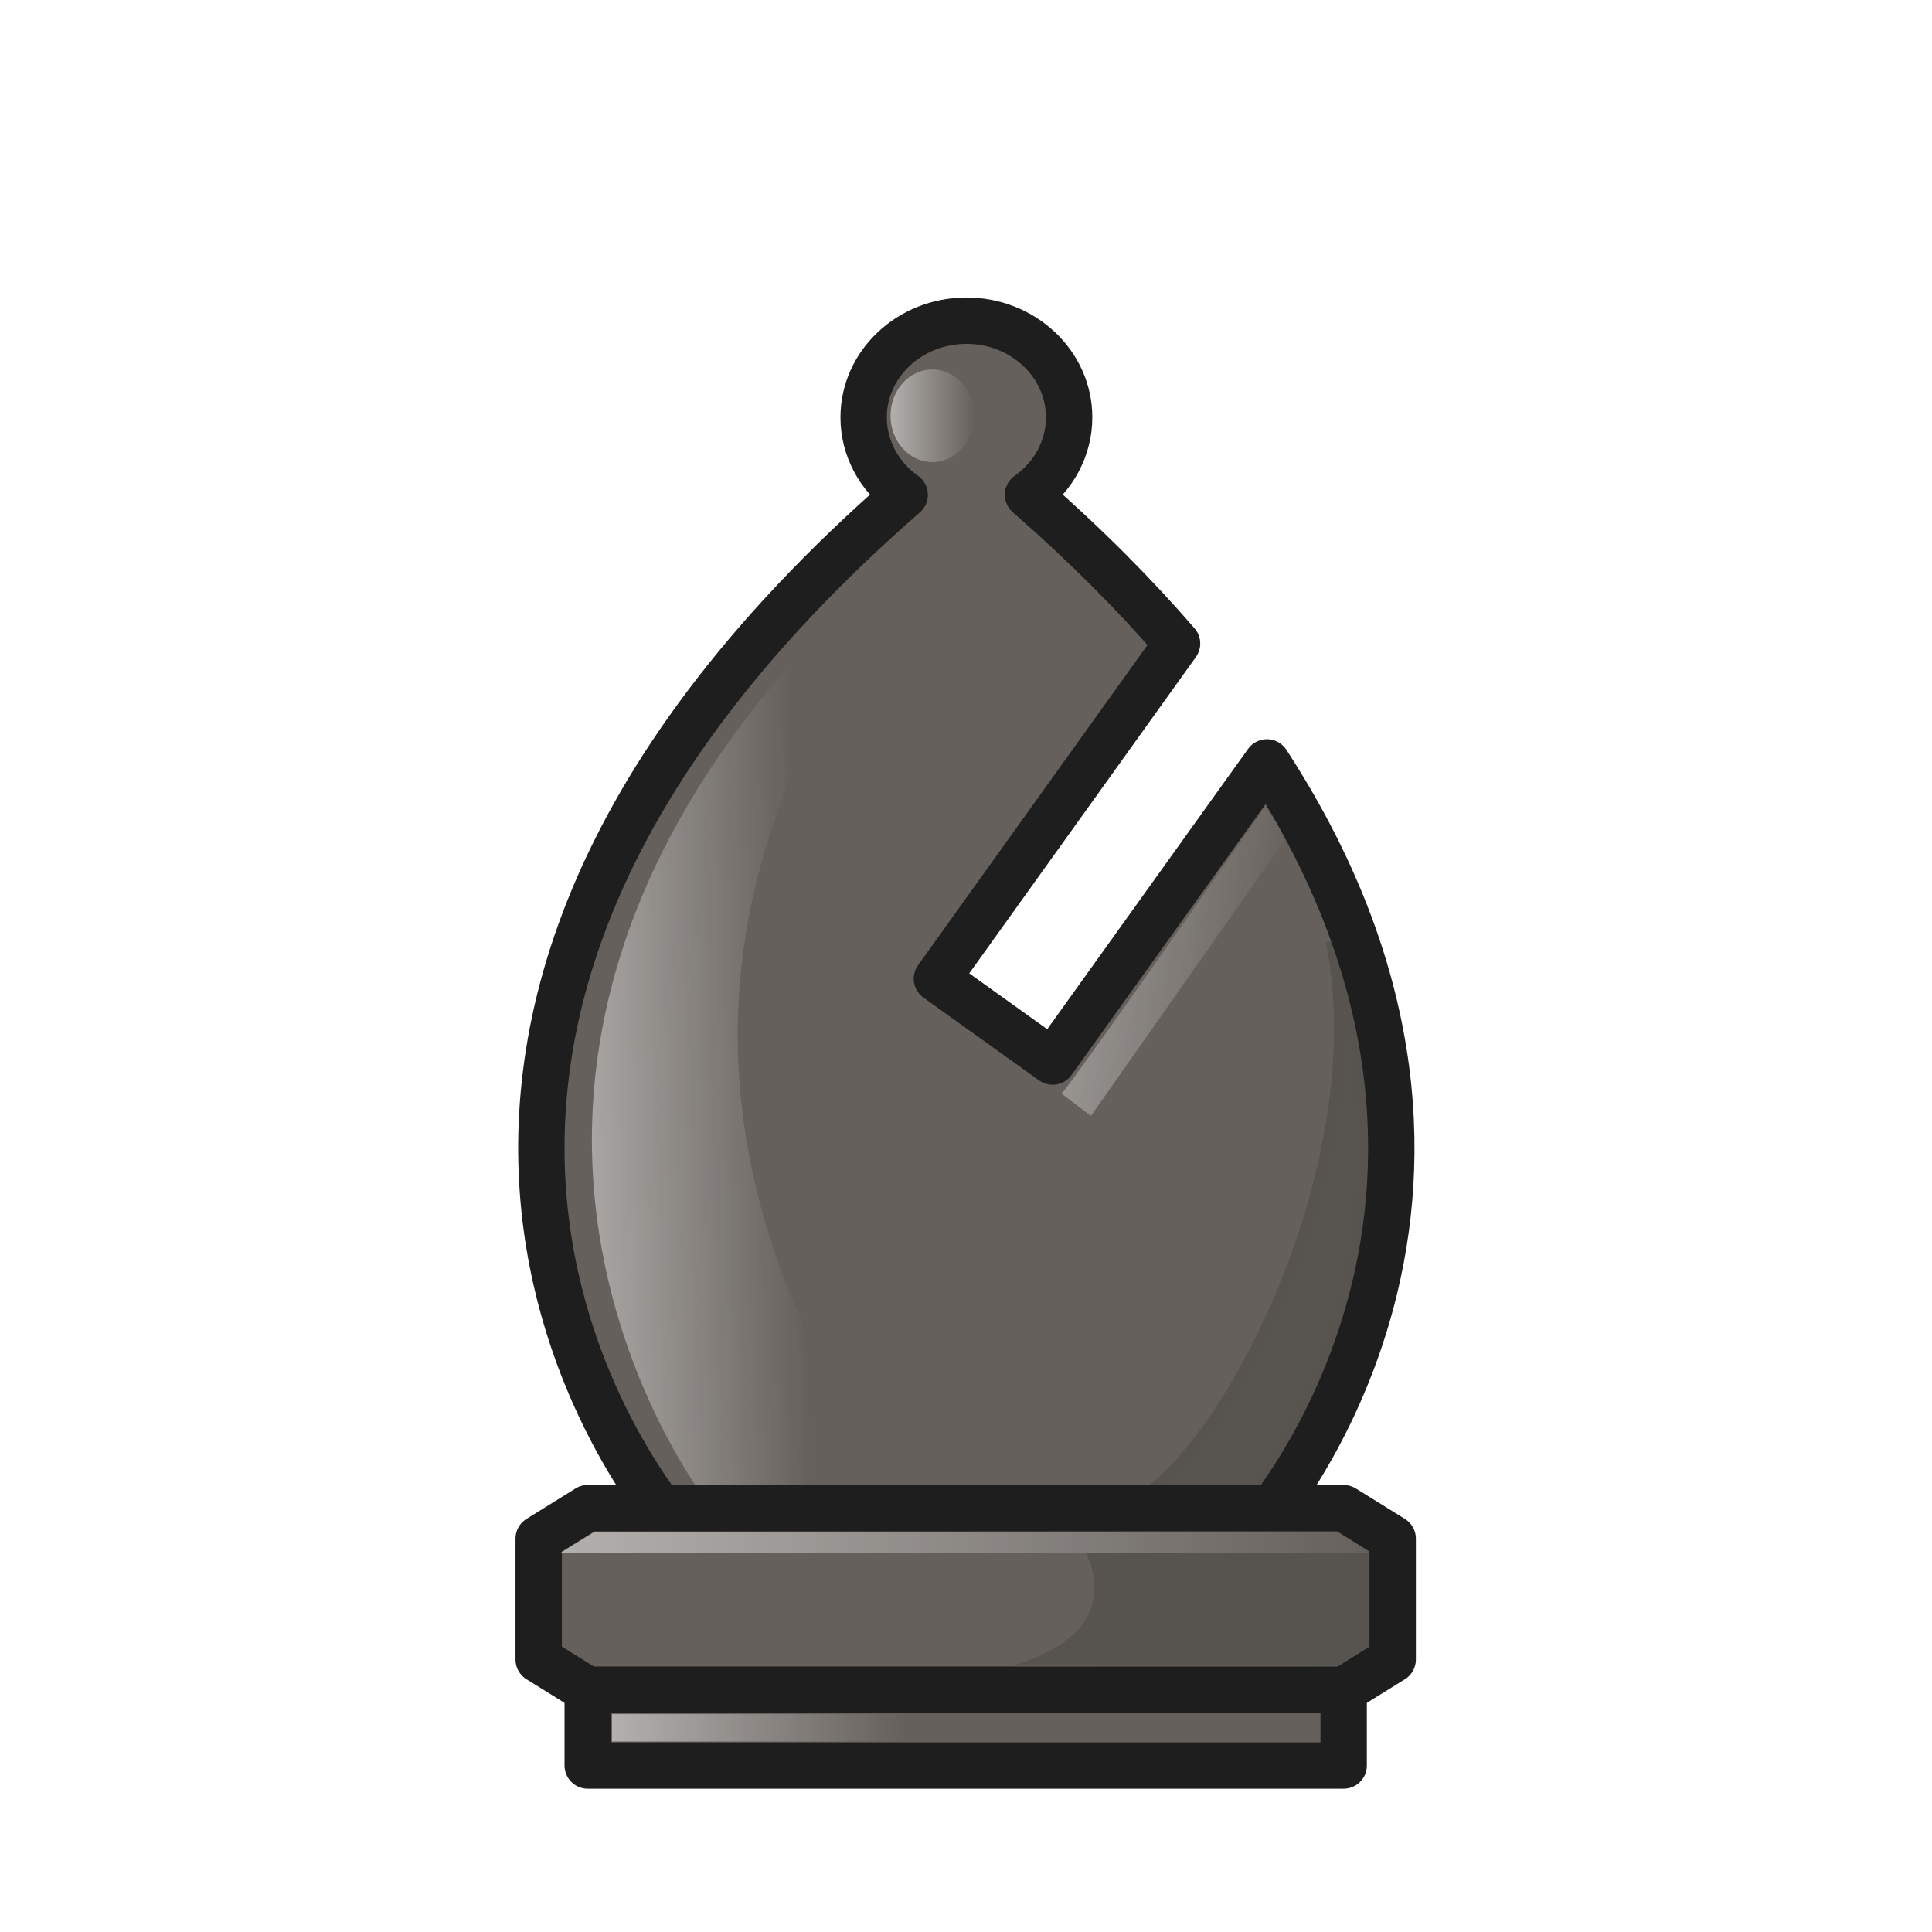
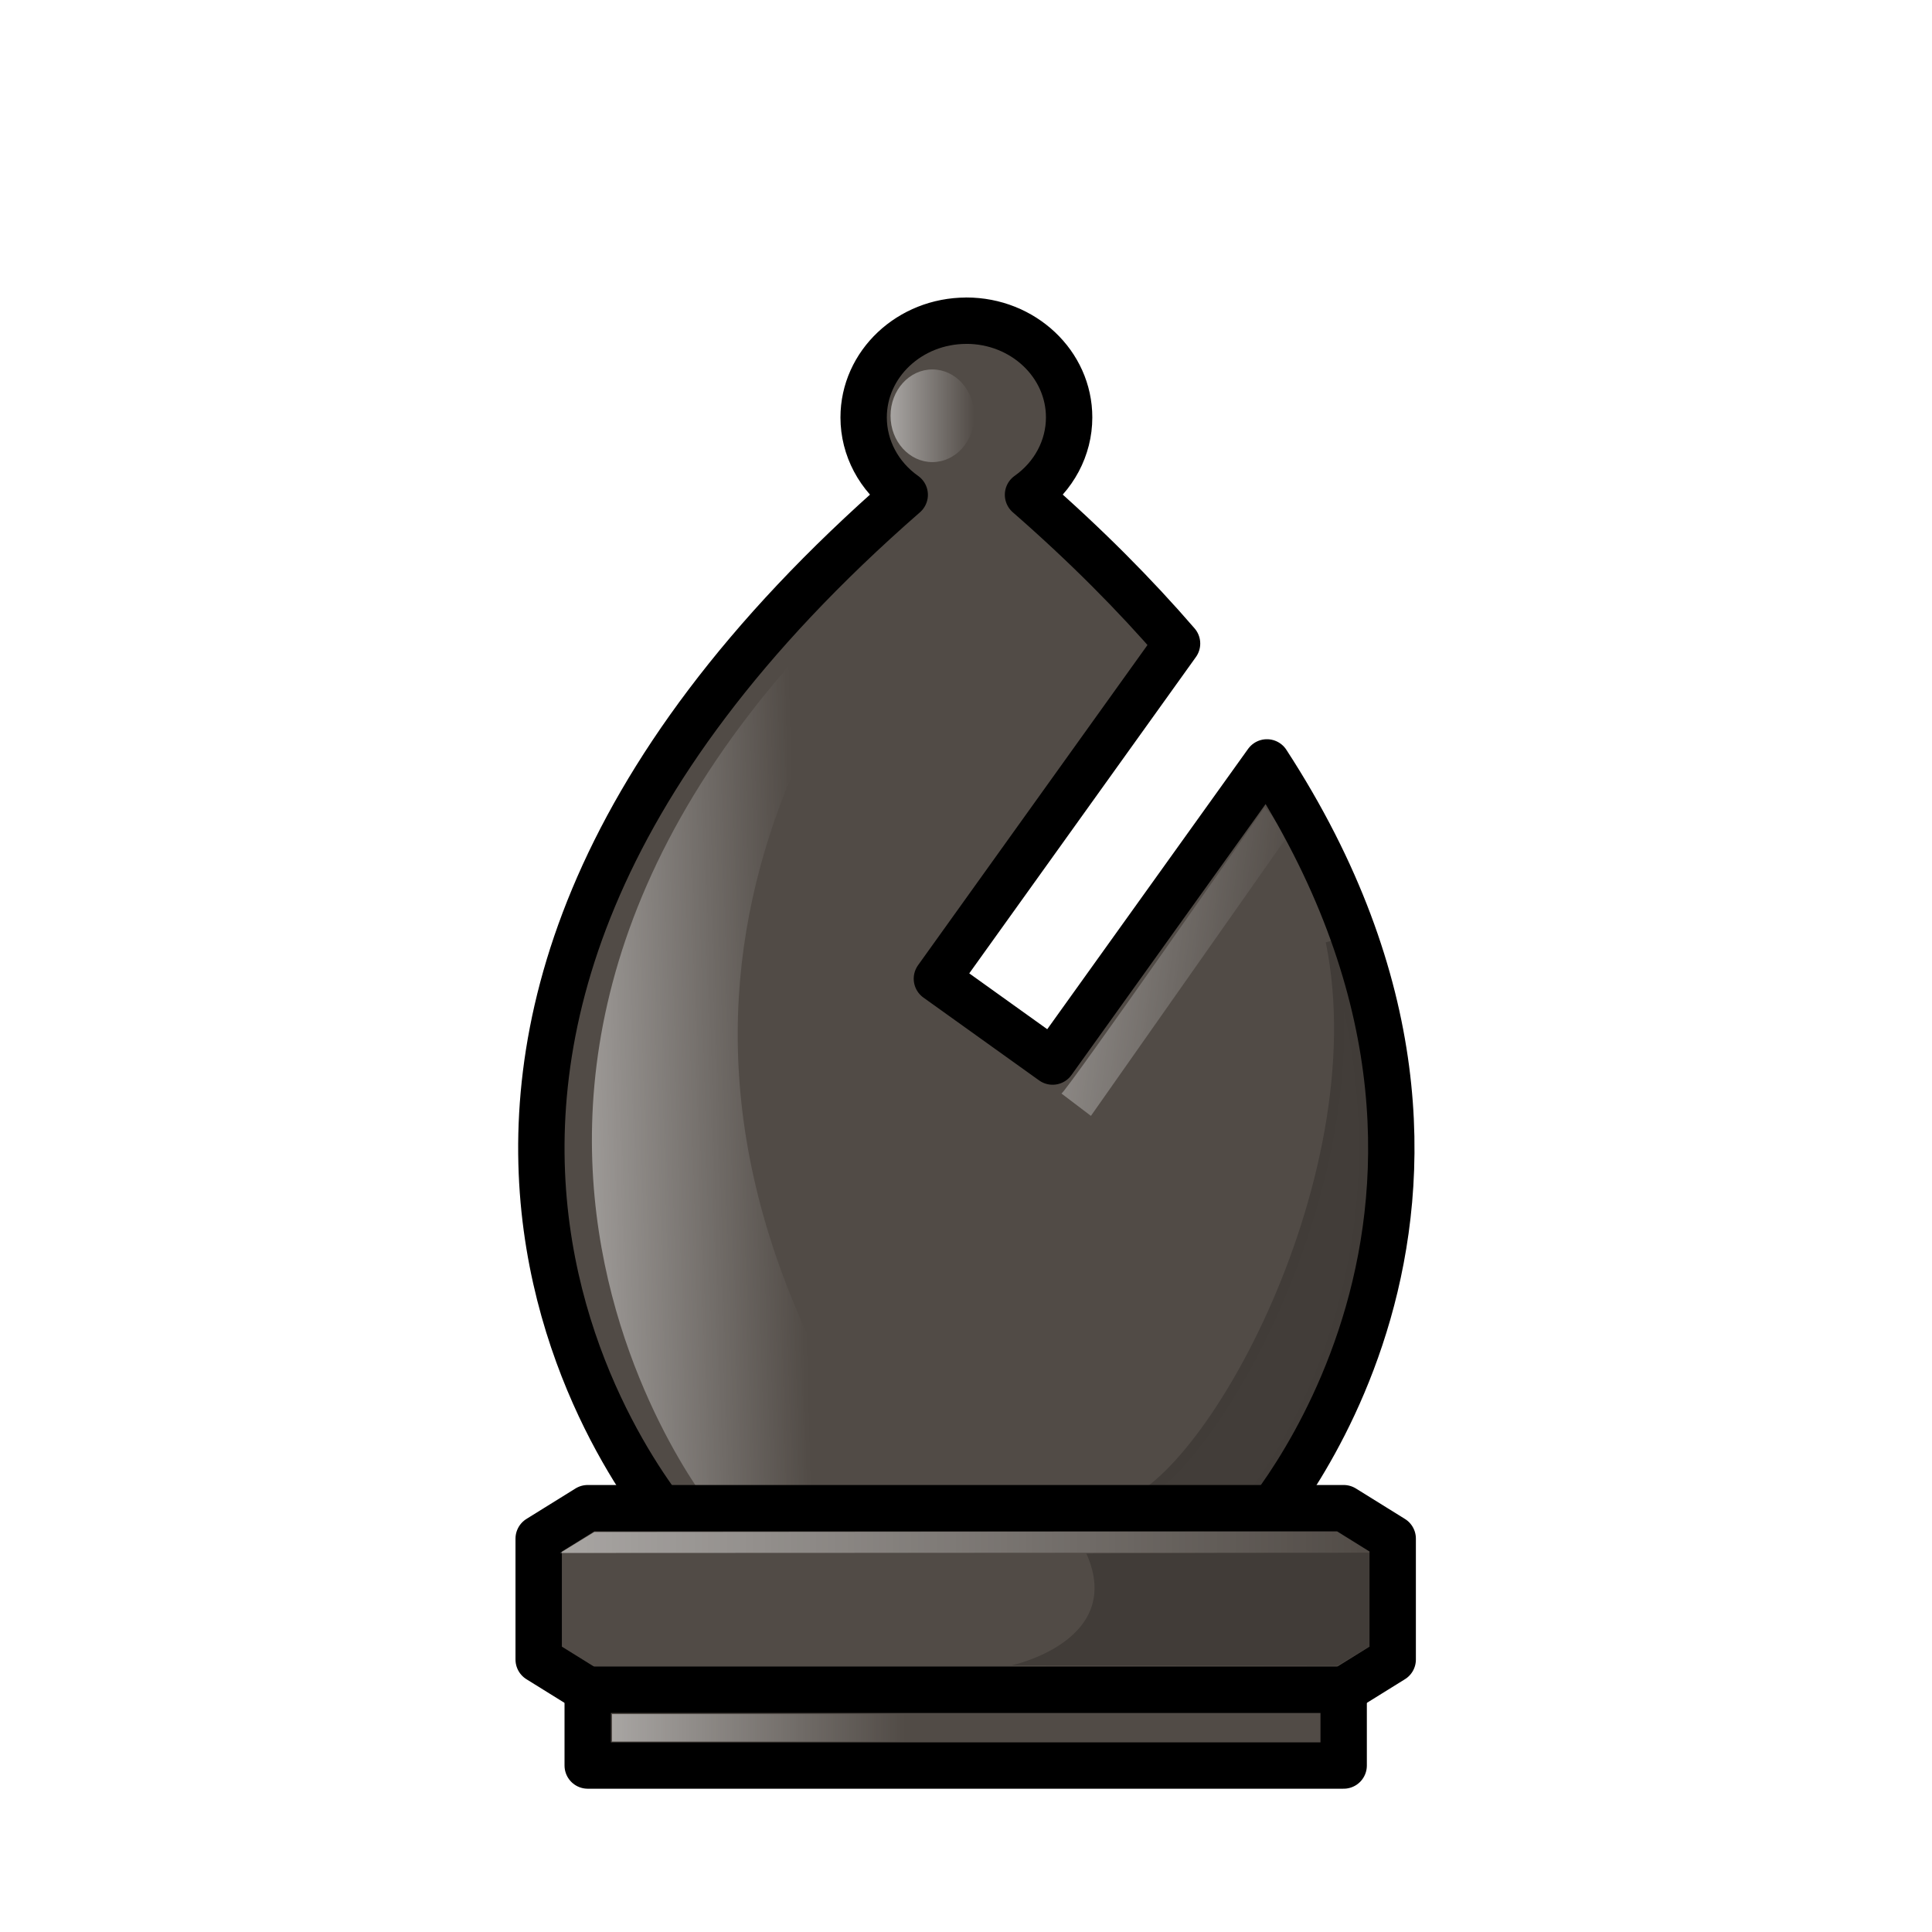
<svg xmlns="http://www.w3.org/2000/svg" xmlns:xlink="http://www.w3.org/1999/xlink" width="50mm" height="50mm" clip-rule="evenodd" fill-rule="evenodd" image-rendering="optimizeQuality" shape-rendering="geometricPrecision" text-rendering="geometricPrecision" version="1.1" viewBox="0 0 50 50">
  <defs>
    <linearGradient id="linearGradient2059" x1="381.9" x2="388.19" y1="-386.04" y2="-386.21" gradientTransform="translate(.52917)" gradientUnits="userSpaceOnUse" xlink:href="#linearGradient1851" />
    <linearGradient id="linearGradient1851">
      <stop stop-color="#fff" offset="0" />
      <stop stop-color="#fff" stop-opacity="0" offset="1" />
    </linearGradient>
    <linearGradient id="linearGradient3296" x1="391.1" x2="393.27" y1="-401.61" y2="-401.61" gradientUnits="userSpaceOnUse" xlink:href="#linearGradient1851" />
    <linearGradient id="linearGradient3304" x1="393.32" x2="401.31" y1="-388.47" y2="-387.49" gradientUnits="userSpaceOnUse" xlink:href="#linearGradient1851" />
    <linearGradient id="linearGradient1837-2" x1="490.24" x2="511.24" y1="-382.24" y2="-382.24" gradientUnits="userSpaceOnUse" xlink:href="#linearGradient1851" />
    <linearGradient id="linearGradient1845-4" x1="491.59" x2="499.17" y1="-377.43" y2="-377.43" gradientUnits="userSpaceOnUse" xlink:href="#linearGradient1851" />
  </defs>
-   <g transform="translate(-368.06 412.37)" opacity=".88">
+   <g transform="translate(-368.06 412.37)">
    <path d="m393.07-404.07a2.659 2.503 0 0 0-2.659 2.504 2.659 2.503 0 0 0 1.063 2.002c-16.923 14.771-5.84 26.84-5.84 26.84h14.872s7.78-8.476 0.342-19.915l-5.547 7.742-2.994-2.144 6.215-8.674c-1.086-1.258-2.36-2.543-3.857-3.85a2.659 2.503 0 0 0 1.064-2.002 2.659 2.503 0 0 0-2.659-2.504z" fill="#514b46" stroke="#000" stroke-linejoin="round" stroke-width="1.2" />
    <path d="m386.47-373.35s-10.266-12.757 6.618-26.134c-4.084 5.062-10.216 13.857-1.513 26.129z" fill="url(#linearGradient2059)" opacity=".5" />
    <ellipse cx="392.19" cy="-401.61" rx="1.083" ry="1.199" fill="url(#linearGradient3296)" opacity=".5" style="paint-order:markers fill stroke" />
    <path d="m395.53-384.07c0.094 0 5.262-7.413 5.262-7.413s0.357 0.38 0.521 0.848l-5.02 7.144z" fill="url(#linearGradient3304)" opacity=".5" />
    <path d="m402.5-388.01c2.846 8.943-2.293 14.667-2.293 14.667h-3.391c2.263-0.081 6.966-8.42 5.684-14.667z" fill-opacity=".902" opacity=".2" stroke="#000" stroke-width=".265px" />
    <g transform="translate(-107.69 9.7816)">
      <path d="m490.96-383.12-1.269 0.788v3.129l1.269 0.788h19.564l1.269-0.788v-3.129l-1.269-0.788h-9.782z" fill="#514b46" stroke="#000" stroke-linejoin="round" stroke-width="1.2" />
      <path d="m511.24-381.97-20.994 9e-3 0.884-0.542 19.247-0.015z" fill="url(#linearGradient1837-2)" opacity=".5" />
      <path d="m511.24-381.97-8e-3 2.404-0.866 0.524-8.439-0.01s2.949-0.628 1.939-2.894c-1e-3 -4e-3 5.277-0.02 7.374-0.023z" opacity=".2" />
-       <path d="m490.96-378.42v1.96h19.564v-1.96z" clip-rule="evenodd" fill="#514b46" fill-rule="evenodd" image-rendering="optimizeQuality" opacity="1" shape-rendering="geometricPrecision" stroke="#000" stroke-linecap="round" stroke-linejoin="round" stroke-width="1.2" style="paint-order:normal" />
+       <path d="m490.96-378.42v1.96h19.564v-1.96z" clip-rule="evenodd" fill="#514b46" fill-rule="evenodd" image-rendering="optimizeQuality" shape-rendering="geometricPrecision" stroke="#000" stroke-linecap="round" stroke-linejoin="round" stroke-width="1.2" style="paint-order:normal" />
      <rect x="491.59" y="-377.79" width="7.576" height=".709" ry="0" clip-rule="evenodd" fill="url(#linearGradient1845-4)" fill-rule="evenodd" image-rendering="optimizeQuality" opacity=".5" shape-rendering="geometricPrecision" stroke-width=".7" style="paint-order:markers fill stroke" />
    </g>
  </g>
</svg>
